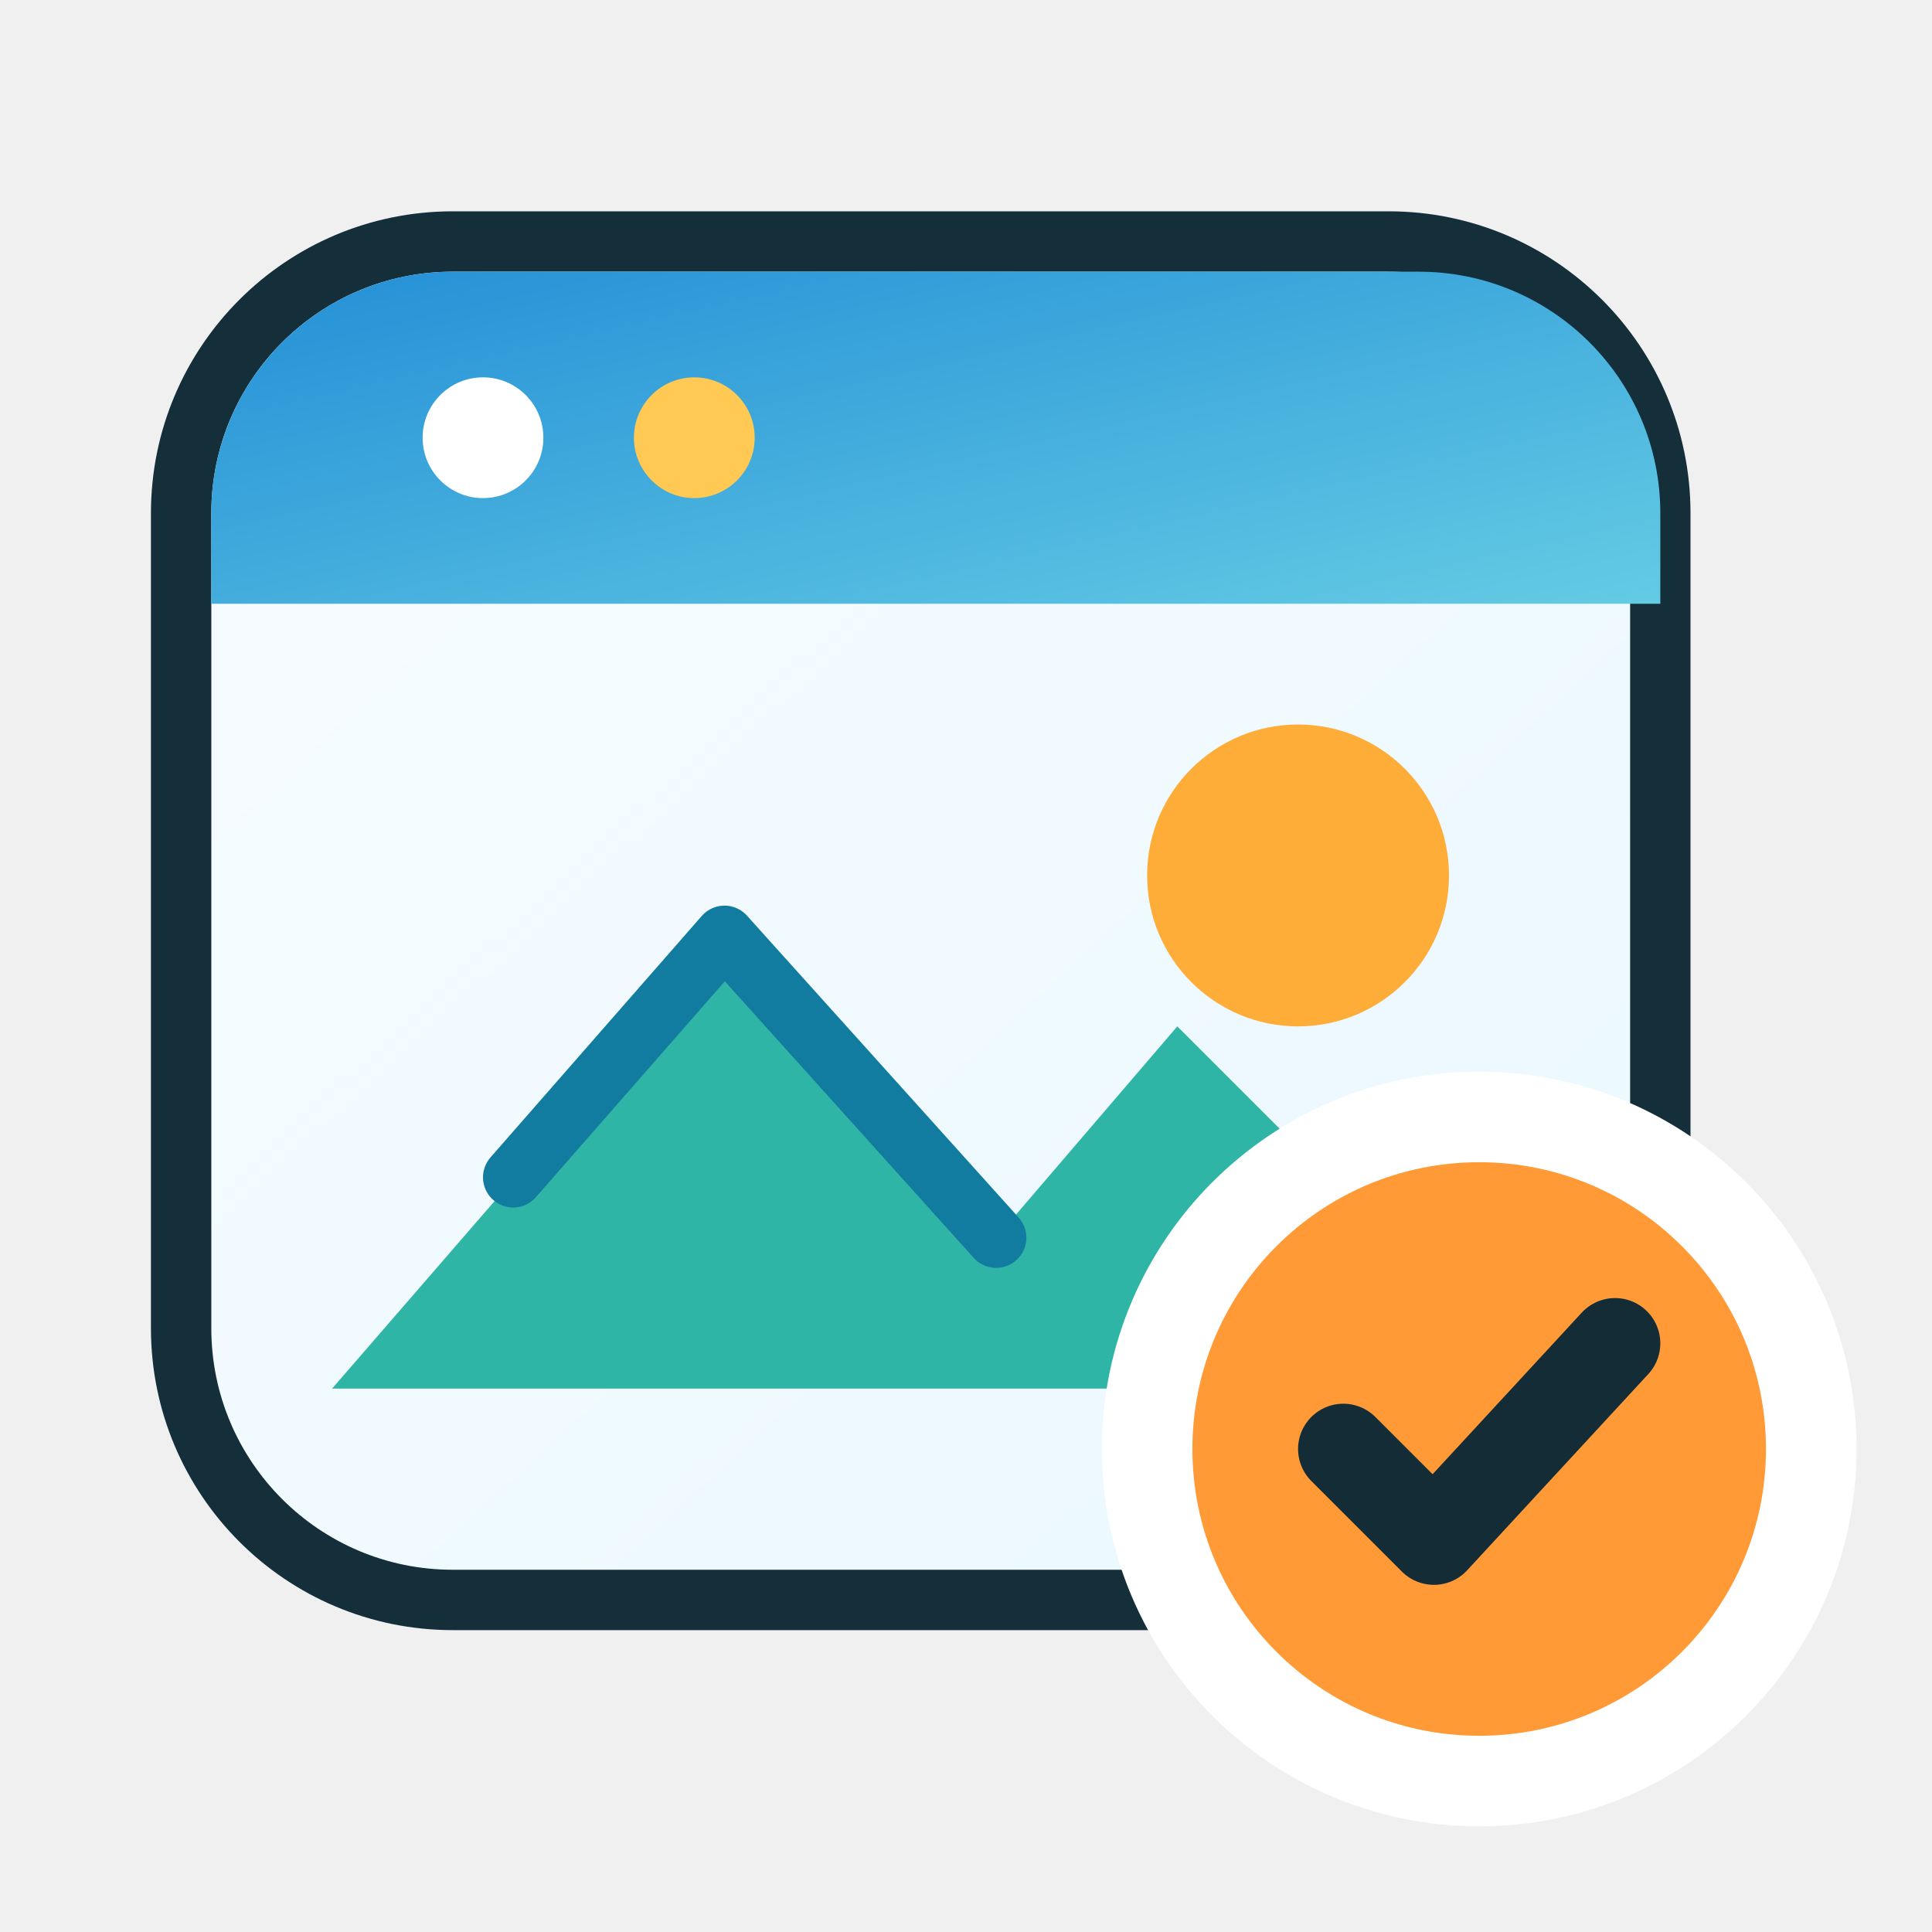
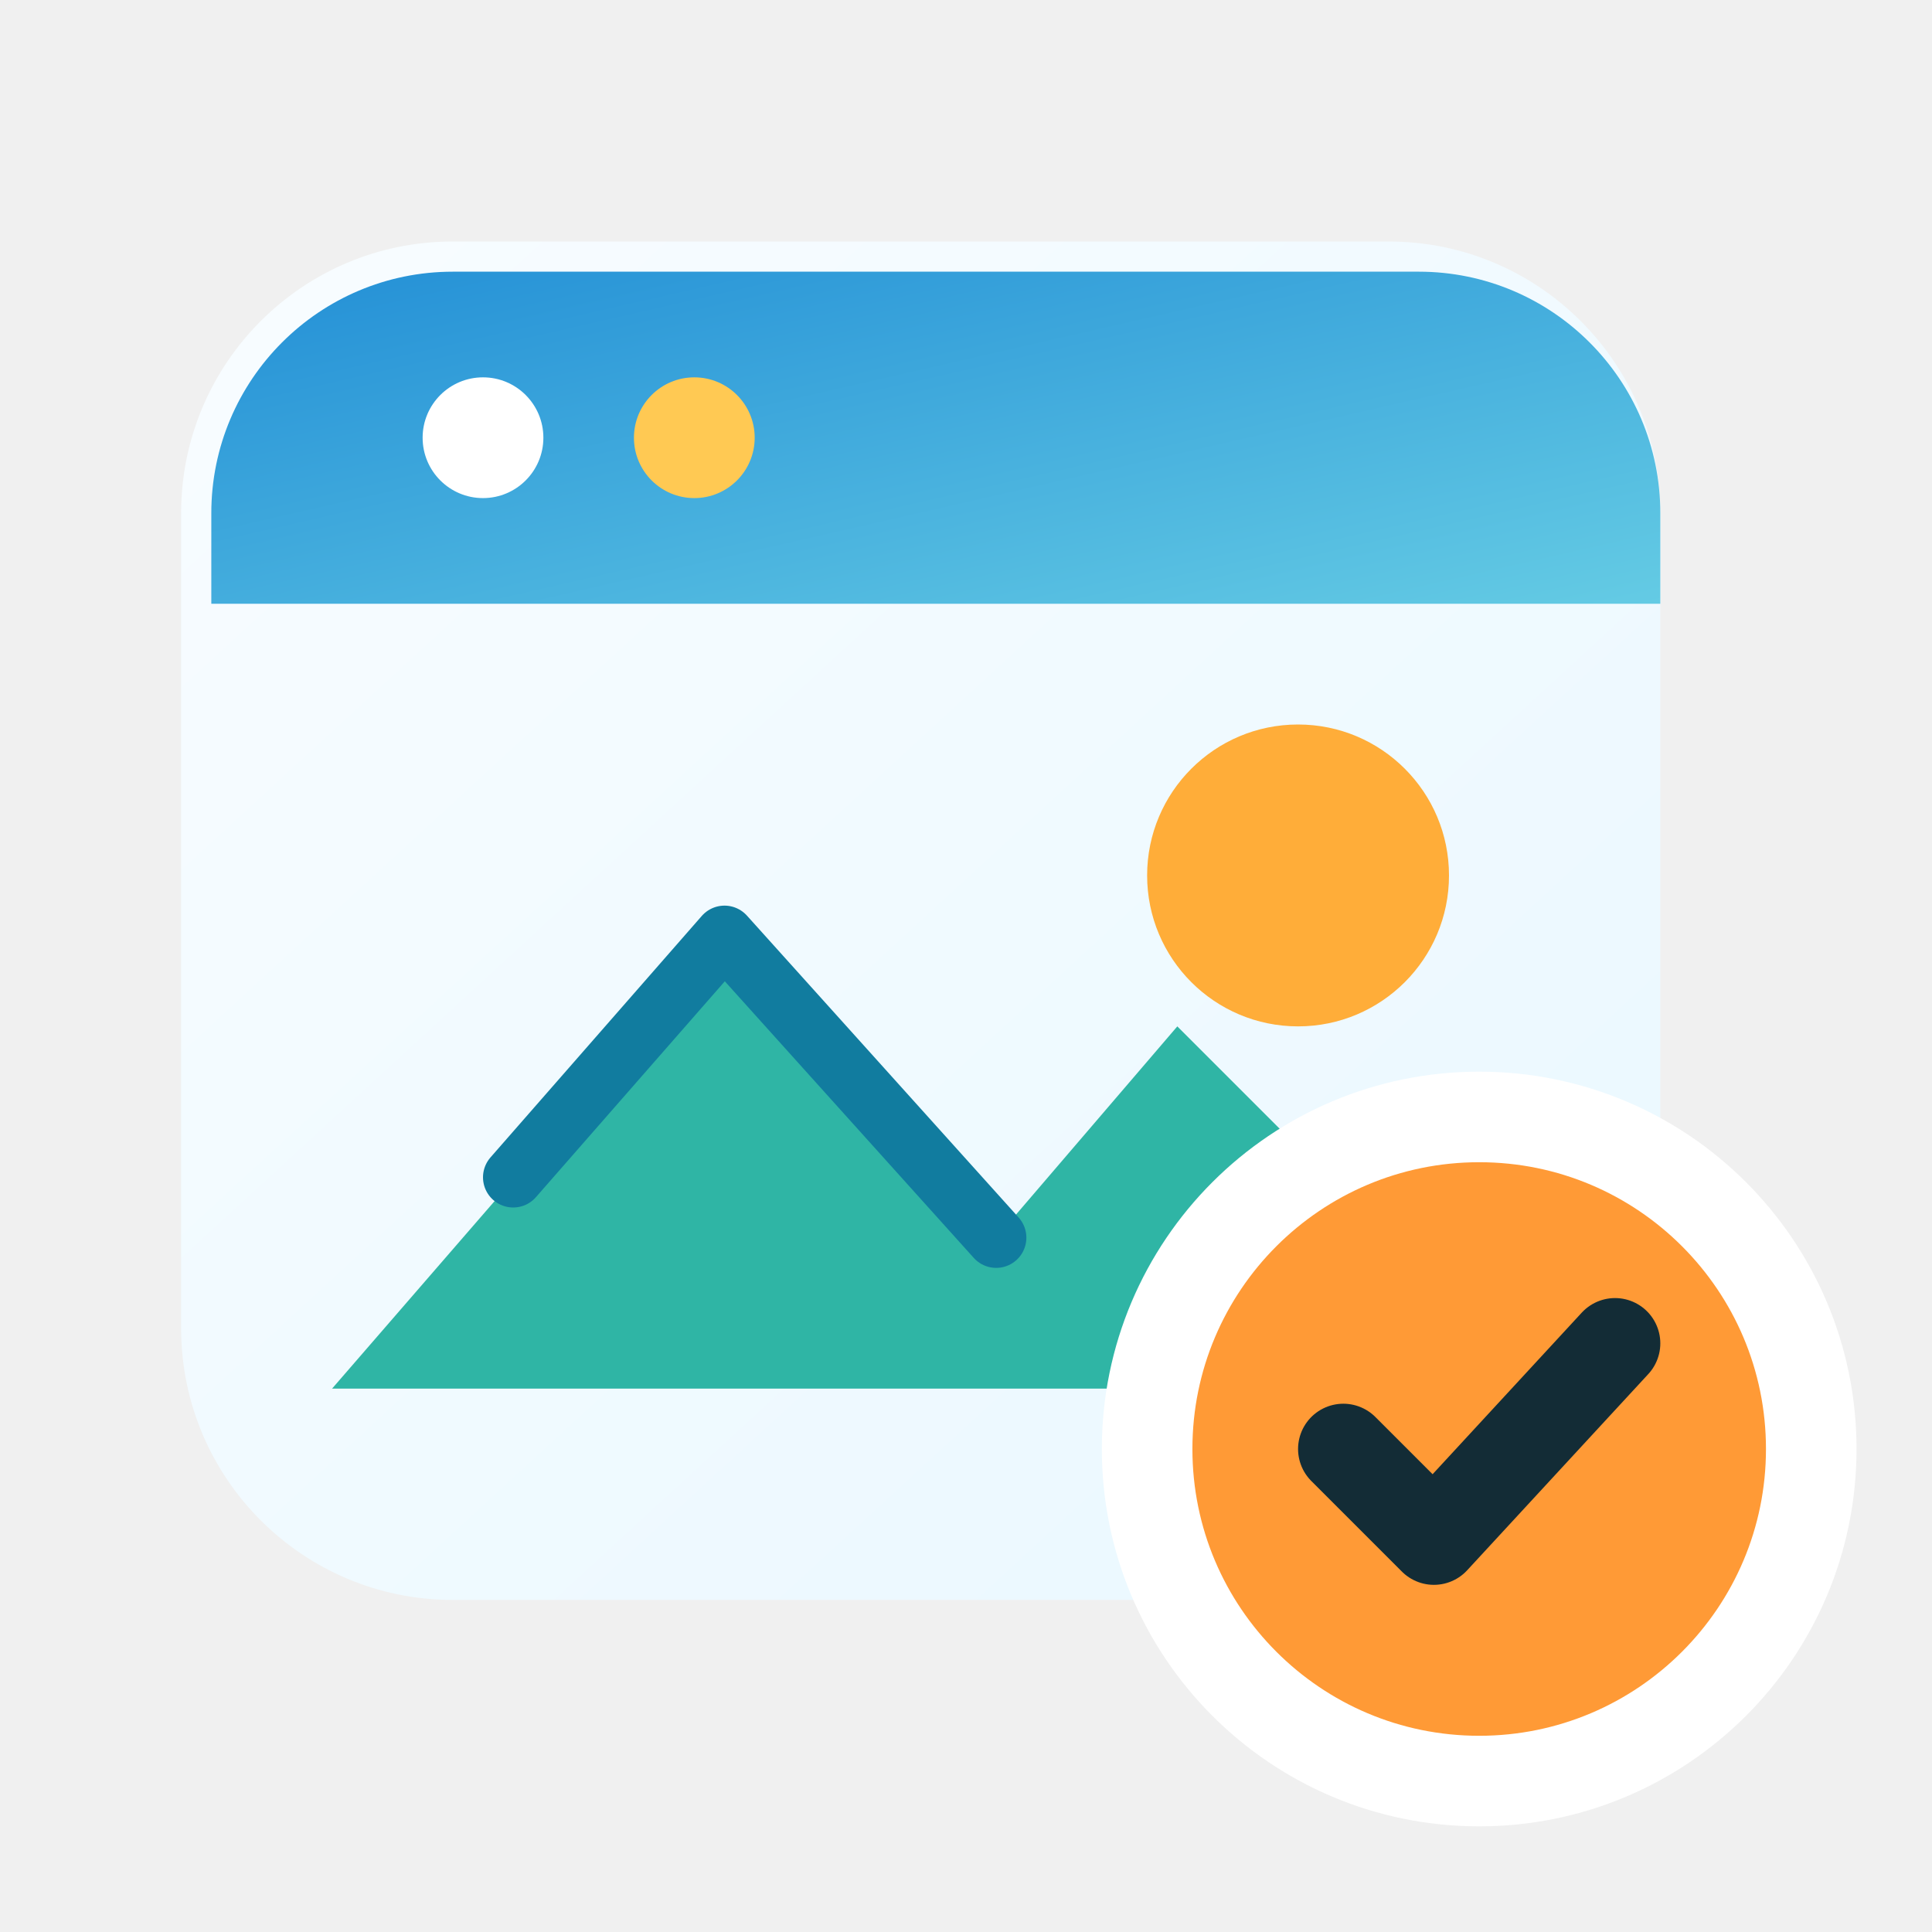
<svg xmlns="http://www.w3.org/2000/svg" viewBox="0 0 64 64" role="img" aria-label="ภาพหน้างานสำหรับประเมิน">
  <defs>
    <linearGradient id="paper" x1="0" y1="0" x2="1" y2="1">
      <stop stop-color="#f8fcff" />
      <stop offset="1" stop-color="#e9f8ff" />
    </linearGradient>
    <linearGradient id="sky" x1="0" y1="0" x2="1" y2="1">
      <stop stop-color="#238fd6" />
      <stop offset="1" stop-color="#64cbe4" />
    </linearGradient>
  </defs>
-   <rect x="6" y="8" width="49" height="45" rx="9" fill="url(#paper)" stroke="#142e3a" stroke-width="2" />
+   <rect x="6" y="8" width="49" height="45" rx="9" fill="url(#paper)" />
  <path d="M7 17a8 8 0 0 1 8-8h32a8 8 0 0 1 8 8v3H7z" fill="url(#sky)" />
  <circle cx="16" cy="14.5" r="2" fill="#fff" />
  <circle cx="23" cy="14.5" r="2" fill="#ffc953" />
  <circle cx="43" cy="29" r="5" fill="#ffad39" />
  <path d="m11 46 13-15 9 10 6-7 12 12Z" fill="#2fb5a5" />
  <path d="m17 39 7-8 9 10" fill="none" stroke="#117c9f" stroke-linecap="round" stroke-linejoin="round" stroke-width="2" />
  <circle cx="49" cy="48" r="11" fill="#ff9a36" stroke="#fff" stroke-width="3" />
  <path d="m44.5 48 3 3 6-6.5" fill="none" stroke="#132c36" stroke-width="3" stroke-linecap="round" stroke-linejoin="round" />
</svg>
